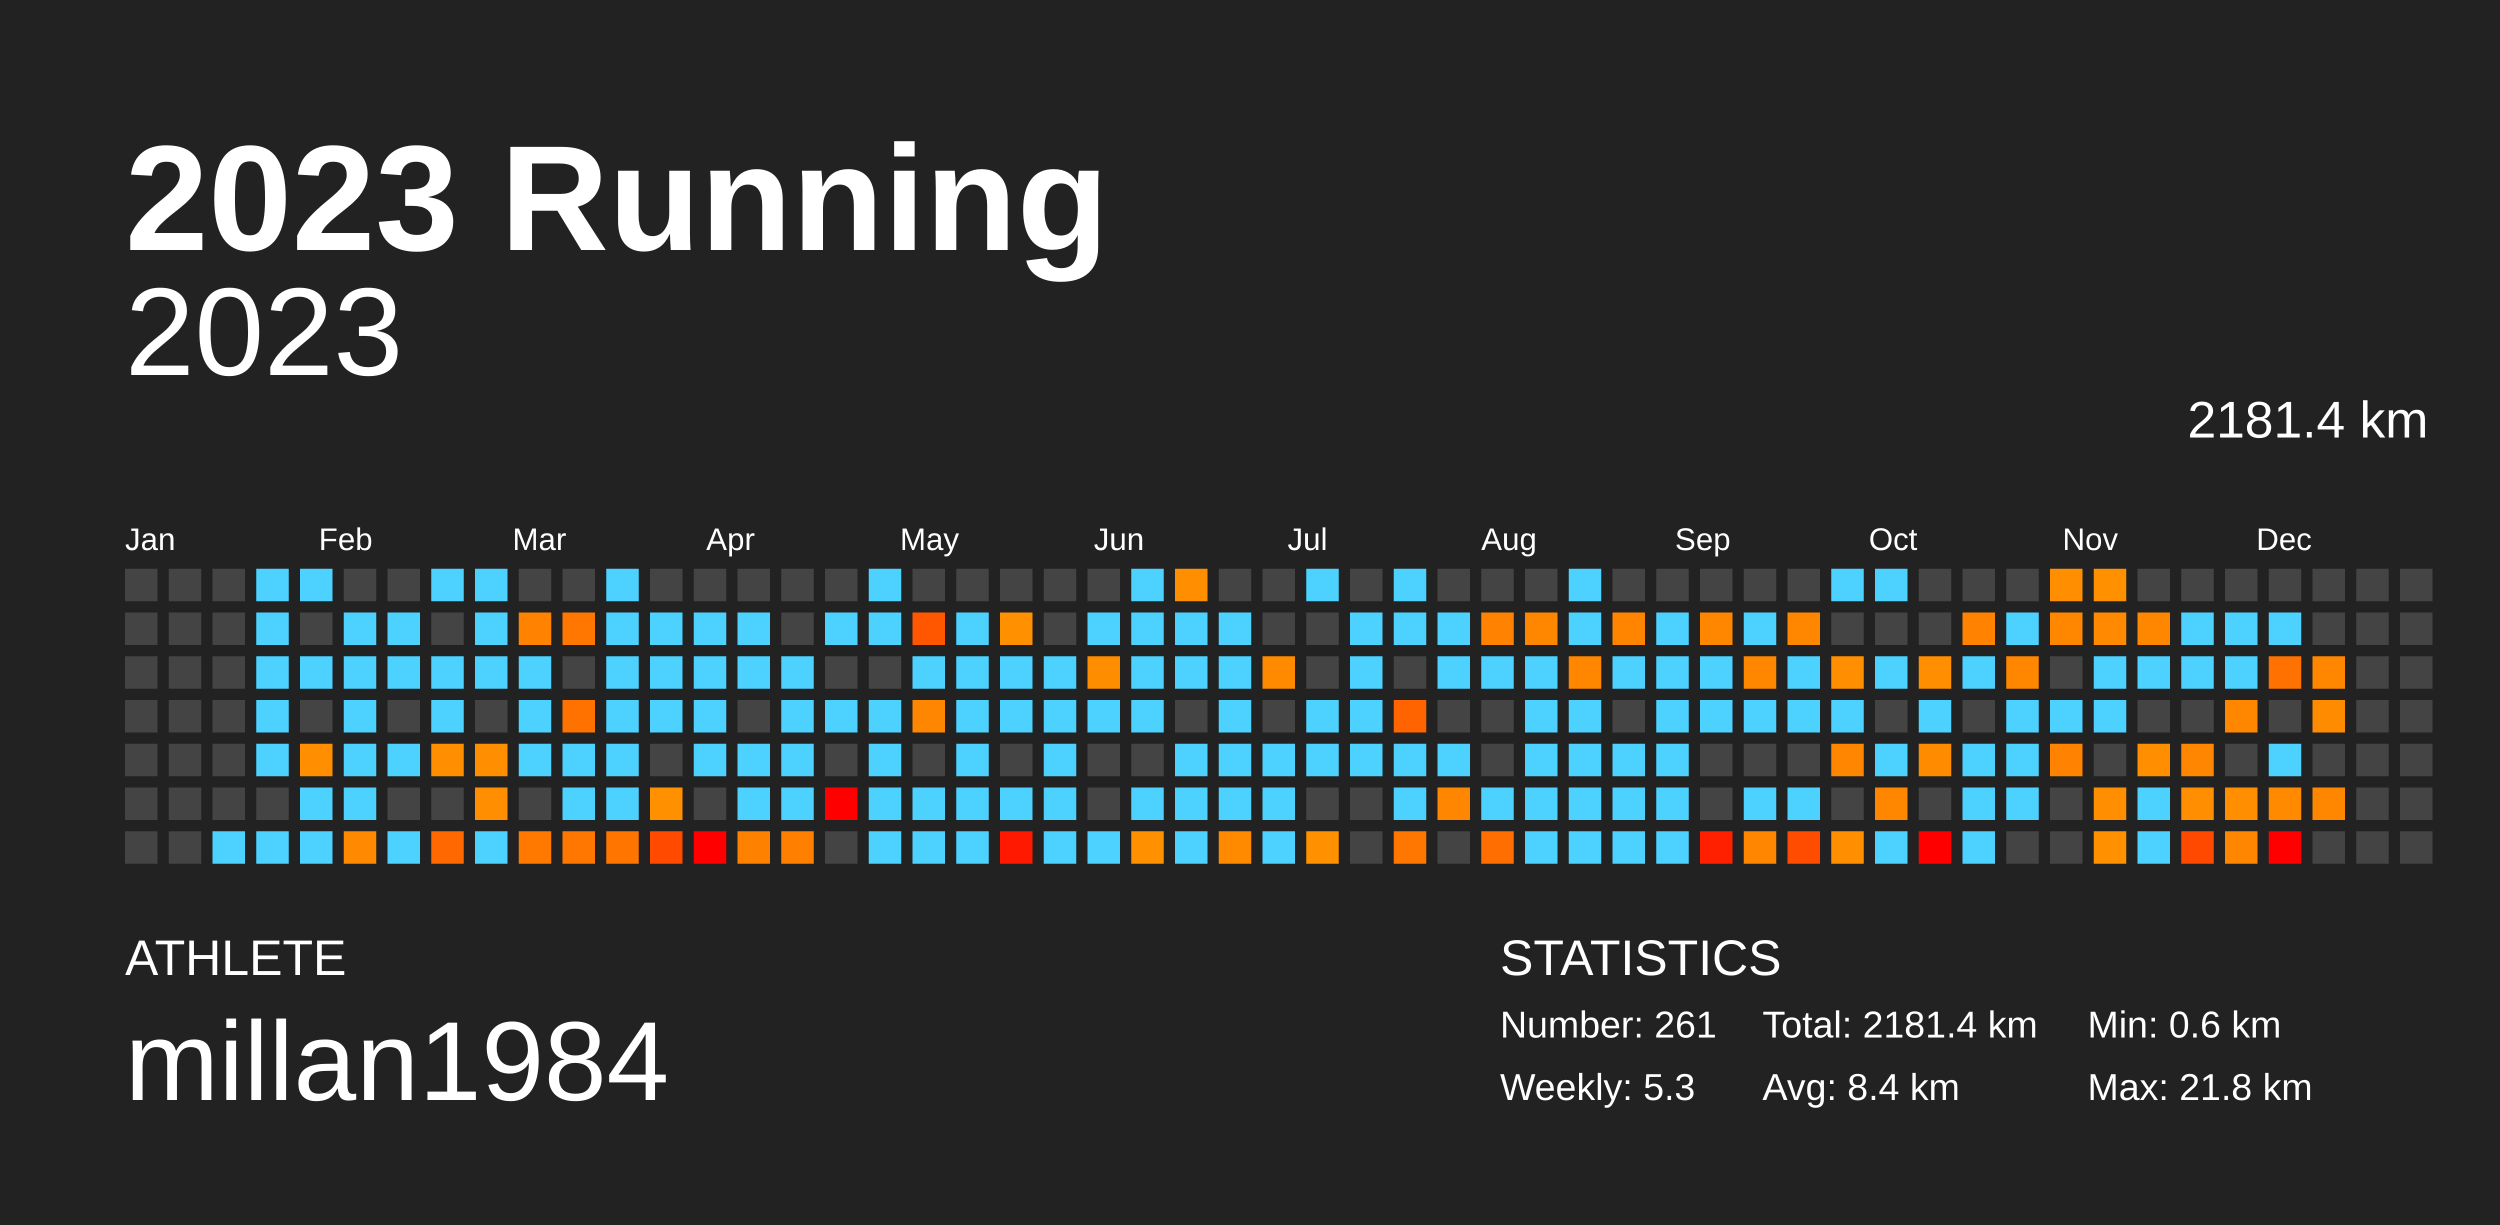
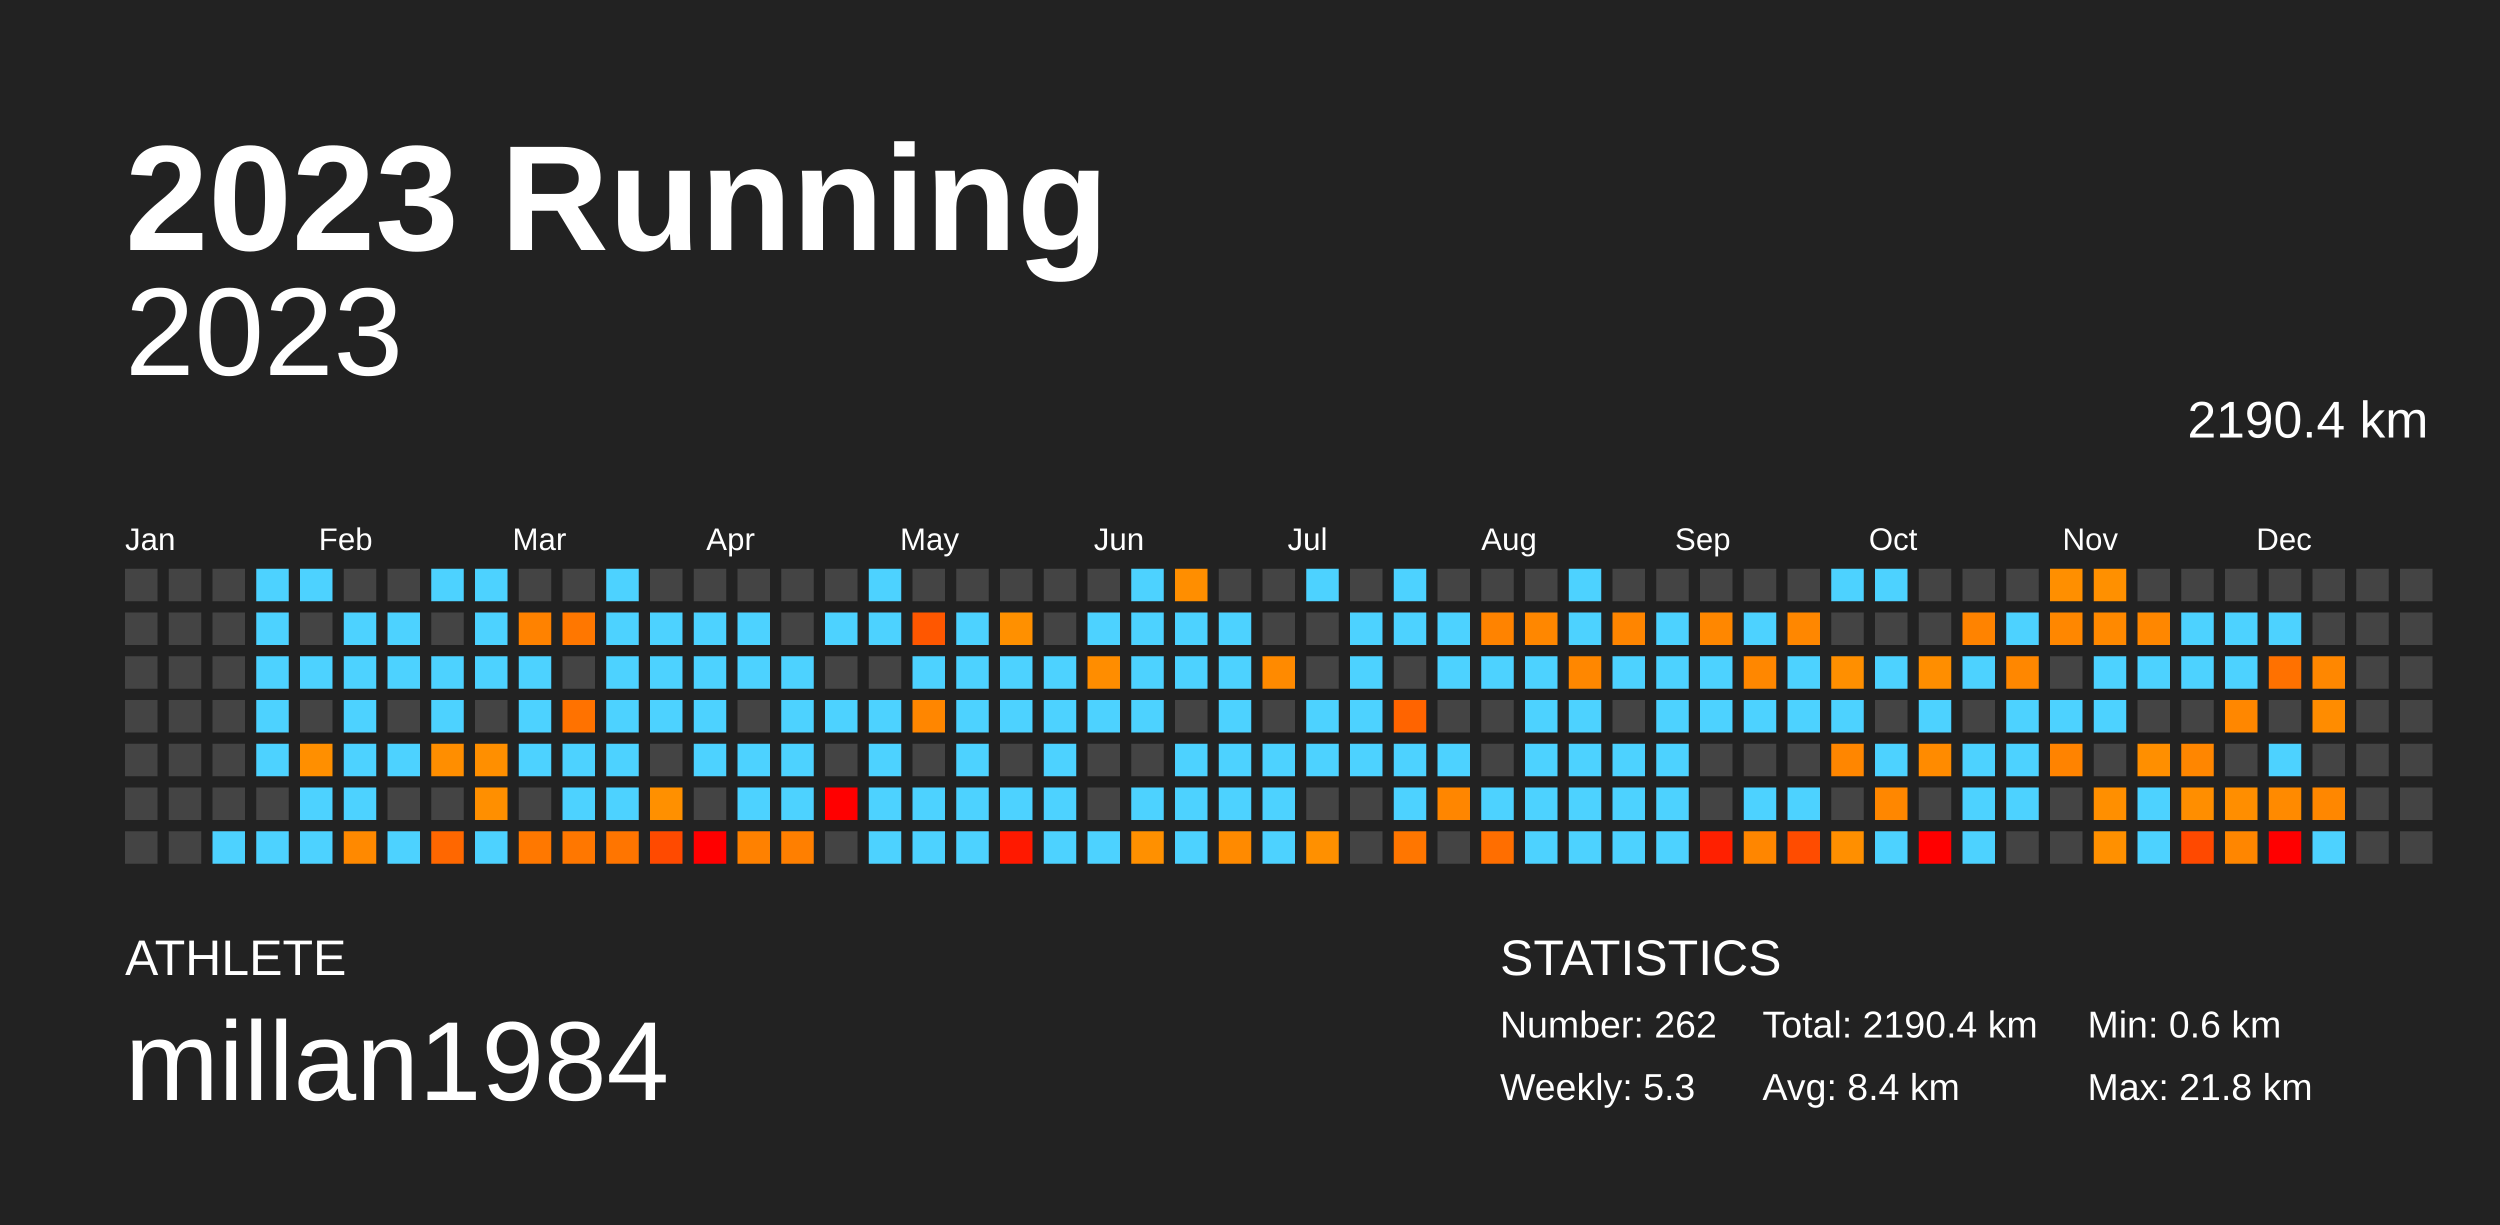
<svg xmlns="http://www.w3.org/2000/svg" baseProfile="full" height="98mm" version="1.1" viewBox="0,0,200,98" width="200mm">
  <defs />
  <rect fill="#222222" height="98" width="200" x="0" y="0" />
  <text fill="#FFFFFF" style="font-size:12px; font-family:Arial; font-weight:bold;" x="10" y="20">2023 Running</text>
  <text fill="#FFFFFF" style="font-size:4px; font-family:Arial" x="10" y="78">ATHLETE</text>
  <text fill="#FFFFFF" style="font-size:9px; font-family:Arial" x="10" y="88">millan1984</text>
  <text fill="#FFFFFF" style="font-size:4px; font-family:Arial" x="120" y="78">STATISTICS</text>
-   <text fill="#FFFFFF" style="font-size:3px; font-family:Arial" x="120" y="83">Number: 261</text>
+   <text fill="#FFFFFF" style="font-size:3px; font-family:Arial" x="120" y="83">Number: 262</text>
  <text fill="#FFFFFF" style="font-size:3px; font-family:Arial" x="120" y="88">Weekly: 5.3</text>
-   <text fill="#FFFFFF" style="font-size:3px; font-family:Arial" x="141" y="83">Total: 2181.4 km</text>
+   <text fill="#FFFFFF" style="font-size:3px; font-family:Arial" x="141" y="83">Total: 2190.4 km</text>
  <text fill="#FFFFFF" style="font-size:3px; font-family:Arial" x="141" y="88">Avg: 8.4 km</text>
  <text fill="#FFFFFF" style="font-size:3px; font-family:Arial" x="167" y="83">Min: 0.6 km</text>
  <text fill="#FFFFFF" style="font-size:3px; font-family:Arial" x="167" y="88">Max: 21.8 km</text>
  <text alignment-baseline="hanging" fill="#FFFFFF" style="font-size:10.0px; font-family:Arial;" x="10" y="30">2023</text>
-   <text alignment-baseline="hanging" fill="#FFFFFF" style="font-size:4.125px; font-family:Arial;" x="175" y="35">2181.4 km</text>
+   <text alignment-baseline="hanging" fill="#FFFFFF" style="font-size:4.125px; font-family:Arial;" x="175" y="35">2190.4 km</text>
  <text fill="#FFFFFF" style="font-size:2.5px; font-family:Arial" x="10.0" y="44">Jan</text>
  <text fill="#FFFFFF" style="font-size:2.5px; font-family:Arial" x="25.5" y="44">Feb</text>
  <text fill="#FFFFFF" style="font-size:2.5px; font-family:Arial" x="41.0" y="44">Mar</text>
  <text fill="#FFFFFF" style="font-size:2.5px; font-family:Arial" x="56.5" y="44">Apr</text>
  <text fill="#FFFFFF" style="font-size:2.5px; font-family:Arial" x="72.0" y="44">May</text>
  <text fill="#FFFFFF" style="font-size:2.5px; font-family:Arial" x="87.5" y="44">Jun</text>
  <text fill="#FFFFFF" style="font-size:2.5px; font-family:Arial" x="103.0" y="44">Jul</text>
  <text fill="#FFFFFF" style="font-size:2.5px; font-family:Arial" x="118.5" y="44">Aug</text>
  <text fill="#FFFFFF" style="font-size:2.5px; font-family:Arial" x="134.0" y="44">Sep</text>
  <text fill="#FFFFFF" style="font-size:2.5px; font-family:Arial" x="149.5" y="44">Oct</text>
  <text fill="#FFFFFF" style="font-size:2.5px; font-family:Arial" x="165.0" y="44">Nov</text>
  <text fill="#FFFFFF" style="font-size:2.5px; font-family:Arial" x="180.5" y="44">Dec</text>
  <rect fill="#444444" height="2.6" width="2.6" x="10.0" y="45.5" />
  <rect fill="#444444" height="2.6" width="2.6" x="10.0" y="49.0" />
  <rect fill="#444444" height="2.6" width="2.6" x="10.0" y="52.5" />
  <rect fill="#444444" height="2.6" width="2.6" x="10.0" y="56.0" />
  <rect fill="#444444" height="2.6" width="2.6" x="10.0" y="59.5" />
  <rect fill="#444444" height="2.6" width="2.6" x="10.0" y="63.0" />
  <rect fill="#444444" height="2.6" width="2.6" x="10.0" y="66.5" />
  <rect fill="#444444" height="2.6" width="2.6" x="13.5" y="45.5" />
  <rect fill="#444444" height="2.6" width="2.6" x="13.5" y="49.0" />
  <rect fill="#444444" height="2.6" width="2.6" x="13.5" y="52.5" />
  <rect fill="#444444" height="2.6" width="2.6" x="13.5" y="56.0" />
  <rect fill="#444444" height="2.6" width="2.6" x="13.5" y="59.5" />
  <rect fill="#444444" height="2.6" width="2.6" x="13.5" y="63.0" />
  <rect fill="#444444" height="2.6" width="2.6" x="13.5" y="66.5" />
  <rect fill="#444444" height="2.6" width="2.6" x="17.0" y="45.5" />
  <rect fill="#444444" height="2.6" width="2.6" x="17.0" y="49.0" />
  <rect fill="#444444" height="2.6" width="2.6" x="17.0" y="52.5" />
  <rect fill="#444444" height="2.6" width="2.6" x="17.0" y="56.0" />
  <rect fill="#444444" height="2.6" width="2.6" x="17.0" y="59.5" />
  <rect fill="#444444" height="2.6" width="2.6" x="17.0" y="63.0" />
  <rect fill="#4dd2ff" height="2.6" width="2.6" x="17.0" y="66.5" />
  <rect fill="#4dd2ff" height="2.6" width="2.6" x="20.5" y="45.5" />
  <rect fill="#4dd2ff" height="2.6" width="2.6" x="20.5" y="49.0" />
  <rect fill="#4dd2ff" height="2.6" width="2.6" x="20.5" y="52.5" />
  <rect fill="#4dd2ff" height="2.6" width="2.6" x="20.5" y="56.0" />
  <rect fill="#4dd2ff" height="2.6" width="2.6" x="20.5" y="59.5" />
  <rect fill="#444444" height="2.6" width="2.6" x="20.5" y="63.0" />
  <rect fill="#4dd2ff" height="2.6" width="2.6" x="20.5" y="66.5" />
  <rect fill="#4dd2ff" height="2.6" width="2.6" x="24.0" y="45.5" />
  <rect fill="#444444" height="2.6" width="2.6" x="24.0" y="49.0" />
  <rect fill="#4dd2ff" height="2.6" width="2.6" x="24.0" y="52.5" />
  <rect fill="#444444" height="2.6" width="2.6" x="24.0" y="56.0" />
  <rect fill="#ff8f00" height="2.6" width="2.6" x="24.0" y="59.5" />
  <rect fill="#4dd2ff" height="2.6" width="2.6" x="24.0" y="63.0" />
  <rect fill="#4dd2ff" height="2.6" width="2.6" x="24.0" y="66.5" />
  <rect fill="#444444" height="2.6" width="2.6" x="27.5" y="45.5" />
  <rect fill="#4dd2ff" height="2.6" width="2.6" x="27.5" y="49.0" />
  <rect fill="#4dd2ff" height="2.6" width="2.6" x="27.5" y="52.5" />
  <rect fill="#4dd2ff" height="2.6" width="2.6" x="27.5" y="56.0" />
  <rect fill="#4dd2ff" height="2.6" width="2.6" x="27.5" y="59.5" />
  <rect fill="#4dd2ff" height="2.6" width="2.6" x="27.5" y="63.0" />
  <rect fill="#ff8900" height="2.6" width="2.6" x="27.5" y="66.5" />
  <rect fill="#444444" height="2.6" width="2.6" x="31.0" y="45.5" />
  <rect fill="#4dd2ff" height="2.6" width="2.6" x="31.0" y="49.0" />
  <rect fill="#4dd2ff" height="2.6" width="2.6" x="31.0" y="52.5" />
  <rect fill="#444444" height="2.6" width="2.6" x="31.0" y="56.0" />
  <rect fill="#4dd2ff" height="2.6" width="2.6" x="31.0" y="59.5" />
  <rect fill="#444444" height="2.6" width="2.6" x="31.0" y="63.0" />
  <rect fill="#4dd2ff" height="2.6" width="2.6" x="31.0" y="66.5" />
  <rect fill="#4dd2ff" height="2.6" width="2.6" x="34.5" y="45.5" />
  <rect fill="#444444" height="2.6" width="2.6" x="34.5" y="49.0" />
  <rect fill="#4dd2ff" height="2.6" width="2.6" x="34.5" y="52.5" />
  <rect fill="#4dd2ff" height="2.6" width="2.6" x="34.5" y="56.0" />
  <rect fill="#ff8e00" height="2.6" width="2.6" x="34.5" y="59.5" />
  <rect fill="#444444" height="2.6" width="2.6" x="34.5" y="63.0" />
  <rect fill="#ff6700" height="2.6" width="2.6" x="34.5" y="66.5" />
  <rect fill="#4dd2ff" height="2.6" width="2.6" x="38.0" y="45.5" />
  <rect fill="#4dd2ff" height="2.6" width="2.6" x="38.0" y="49.0" />
  <rect fill="#4dd2ff" height="2.6" width="2.6" x="38.0" y="52.5" />
  <rect fill="#444444" height="2.6" width="2.6" x="38.0" y="56.0" />
  <rect fill="#ff8f00" height="2.6" width="2.6" x="38.0" y="59.5" />
  <rect fill="#ff8f00" height="2.6" width="2.6" x="38.0" y="63.0" />
  <rect fill="#4dd2ff" height="2.6" width="2.6" x="38.0" y="66.5" />
  <rect fill="#444444" height="2.6" width="2.6" x="41.5" y="45.5" />
  <rect fill="#ff8200" height="2.6" width="2.6" x="41.5" y="49.0" />
  <rect fill="#4dd2ff" height="2.6" width="2.6" x="41.5" y="52.5" />
  <rect fill="#4dd2ff" height="2.6" width="2.6" x="41.5" y="56.0" />
  <rect fill="#4dd2ff" height="2.6" width="2.6" x="41.5" y="59.5" />
  <rect fill="#444444" height="2.6" width="2.6" x="41.5" y="63.0" />
  <rect fill="#ff7800" height="2.6" width="2.6" x="41.5" y="66.5" />
  <rect fill="#444444" height="2.6" width="2.6" x="45.0" y="45.5" />
  <rect fill="#ff7700" height="2.6" width="2.6" x="45.0" y="49.0" />
  <rect fill="#444444" height="2.6" width="2.6" x="45.0" y="52.5" />
  <rect fill="#ff7200" height="2.6" width="2.6" x="45.0" y="56.0" />
  <rect fill="#4dd2ff" height="2.6" width="2.6" x="45.0" y="59.5" />
  <rect fill="#4dd2ff" height="2.6" width="2.6" x="45.0" y="63.0" />
  <rect fill="#ff7700" height="2.6" width="2.6" x="45.0" y="66.5" />
  <rect fill="#4dd2ff" height="2.6" width="2.6" x="48.5" y="45.5" />
  <rect fill="#4dd2ff" height="2.6" width="2.6" x="48.5" y="49.0" />
  <rect fill="#4dd2ff" height="2.6" width="2.6" x="48.5" y="52.5" />
  <rect fill="#4dd2ff" height="2.6" width="2.6" x="48.5" y="56.0" />
  <rect fill="#4dd2ff" height="2.6" width="2.6" x="48.5" y="59.5" />
  <rect fill="#4dd2ff" height="2.6" width="2.6" x="48.5" y="63.0" />
  <rect fill="#ff7500" height="2.6" width="2.6" x="48.5" y="66.5" />
  <rect fill="#444444" height="2.6" width="2.6" x="52.0" y="45.5" />
  <rect fill="#4dd2ff" height="2.6" width="2.6" x="52.0" y="49.0" />
  <rect fill="#4dd2ff" height="2.6" width="2.6" x="52.0" y="52.5" />
  <rect fill="#4dd2ff" height="2.6" width="2.6" x="52.0" y="56.0" />
  <rect fill="#444444" height="2.6" width="2.6" x="52.0" y="59.5" />
  <rect fill="#ff9000" height="2.6" width="2.6" x="52.0" y="63.0" />
  <rect fill="#ff4a00" height="2.6" width="2.6" x="52.0" y="66.5" />
  <rect fill="#444444" height="2.6" width="2.6" x="55.5" y="45.5" />
  <rect fill="#4dd2ff" height="2.6" width="2.6" x="55.5" y="49.0" />
  <rect fill="#4dd2ff" height="2.6" width="2.6" x="55.5" y="52.5" />
  <rect fill="#4dd2ff" height="2.6" width="2.6" x="55.5" y="56.0" />
  <rect fill="#4dd2ff" height="2.6" width="2.6" x="55.5" y="59.5" />
  <rect fill="#444444" height="2.6" width="2.6" x="55.5" y="63.0" />
  <rect fill="red" height="2.6" width="2.6" x="55.5" y="66.5" />
  <rect fill="#444444" height="2.6" width="2.6" x="59.0" y="45.5" />
  <rect fill="#4dd2ff" height="2.6" width="2.6" x="59.0" y="49.0" />
  <rect fill="#4dd2ff" height="2.6" width="2.6" x="59.0" y="52.5" />
  <rect fill="#444444" height="2.6" width="2.6" x="59.0" y="56.0" />
  <rect fill="#4dd2ff" height="2.6" width="2.6" x="59.0" y="59.5" />
  <rect fill="#4dd2ff" height="2.6" width="2.6" x="59.0" y="63.0" />
  <rect fill="#ff8100" height="2.6" width="2.6" x="59.0" y="66.5" />
  <rect fill="#444444" height="2.6" width="2.6" x="62.5" y="45.5" />
  <rect fill="#444444" height="2.6" width="2.6" x="62.5" y="49.0" />
  <rect fill="#4dd2ff" height="2.6" width="2.6" x="62.5" y="52.5" />
  <rect fill="#4dd2ff" height="2.6" width="2.6" x="62.5" y="56.0" />
  <rect fill="#4dd2ff" height="2.6" width="2.6" x="62.5" y="59.5" />
  <rect fill="#4dd2ff" height="2.6" width="2.6" x="62.5" y="63.0" />
  <rect fill="#ff7f00" height="2.6" width="2.6" x="62.5" y="66.5" />
  <rect fill="#444444" height="2.6" width="2.6" x="66.0" y="45.5" />
  <rect fill="#4dd2ff" height="2.6" width="2.6" x="66.0" y="49.0" />
  <rect fill="#444444" height="2.6" width="2.6" x="66.0" y="52.5" />
  <rect fill="#4dd2ff" height="2.6" width="2.6" x="66.0" y="56.0" />
  <rect fill="#444444" height="2.6" width="2.6" x="66.0" y="59.5" />
  <rect fill="red" height="2.6" width="2.6" x="66.0" y="63.0" />
  <rect fill="#444444" height="2.6" width="2.6" x="66.0" y="66.5" />
  <rect fill="#4dd2ff" height="2.6" width="2.6" x="69.5" y="45.5" />
  <rect fill="#4dd2ff" height="2.6" width="2.6" x="69.5" y="49.0" />
  <rect fill="#444444" height="2.6" width="2.6" x="69.5" y="52.5" />
  <rect fill="#4dd2ff" height="2.6" width="2.6" x="69.5" y="56.0" />
  <rect fill="#4dd2ff" height="2.6" width="2.6" x="69.5" y="59.5" />
  <rect fill="#4dd2ff" height="2.6" width="2.6" x="69.5" y="63.0" />
  <rect fill="#4dd2ff" height="2.6" width="2.6" x="69.5" y="66.5" />
  <rect fill="#444444" height="2.6" width="2.6" x="73.0" y="45.5" />
  <rect fill="#ff5700" height="2.6" width="2.6" x="73.0" y="49.0" />
  <rect fill="#4dd2ff" height="2.6" width="2.6" x="73.0" y="52.5" />
  <rect fill="#ff8600" height="2.6" width="2.6" x="73.0" y="56.0" />
  <rect fill="#444444" height="2.6" width="2.6" x="73.0" y="59.5" />
  <rect fill="#4dd2ff" height="2.6" width="2.6" x="73.0" y="63.0" />
  <rect fill="#4dd2ff" height="2.6" width="2.6" x="73.0" y="66.5" />
  <rect fill="#444444" height="2.6" width="2.6" x="76.5" y="45.5" />
  <rect fill="#4dd2ff" height="2.6" width="2.6" x="76.5" y="49.0" />
  <rect fill="#4dd2ff" height="2.6" width="2.6" x="76.5" y="52.5" />
  <rect fill="#4dd2ff" height="2.6" width="2.6" x="76.5" y="56.0" />
  <rect fill="#4dd2ff" height="2.6" width="2.6" x="76.5" y="59.5" />
  <rect fill="#4dd2ff" height="2.6" width="2.6" x="76.5" y="63.0" />
  <rect fill="#4dd2ff" height="2.6" width="2.6" x="76.5" y="66.5" />
  <rect fill="#444444" height="2.6" width="2.6" x="80.0" y="45.5" />
  <rect fill="#ff9000" height="2.6" width="2.6" x="80.0" y="49.0" />
  <rect fill="#4dd2ff" height="2.6" width="2.6" x="80.0" y="52.5" />
  <rect fill="#4dd2ff" height="2.6" width="2.6" x="80.0" y="56.0" />
  <rect fill="#444444" height="2.6" width="2.6" x="80.0" y="59.5" />
  <rect fill="#4dd2ff" height="2.6" width="2.6" x="80.0" y="63.0" />
  <rect fill="#ff1900" height="2.6" width="2.6" x="80.0" y="66.5" />
  <rect fill="#444444" height="2.6" width="2.6" x="83.5" y="45.5" />
  <rect fill="#444444" height="2.6" width="2.6" x="83.5" y="49.0" />
  <rect fill="#4dd2ff" height="2.6" width="2.6" x="83.5" y="52.5" />
  <rect fill="#4dd2ff" height="2.6" width="2.6" x="83.5" y="56.0" />
  <rect fill="#4dd2ff" height="2.6" width="2.6" x="83.5" y="59.5" />
  <rect fill="#4dd2ff" height="2.6" width="2.6" x="83.5" y="63.0" />
  <rect fill="#4dd2ff" height="2.6" width="2.6" x="83.5" y="66.5" />
  <rect fill="#444444" height="2.6" width="2.6" x="87.0" y="45.5" />
  <rect fill="#4dd2ff" height="2.6" width="2.6" x="87.0" y="49.0" />
  <rect fill="#ff8d00" height="2.6" width="2.6" x="87.0" y="52.5" />
  <rect fill="#4dd2ff" height="2.6" width="2.6" x="87.0" y="56.0" />
  <rect fill="#444444" height="2.6" width="2.6" x="87.0" y="59.5" />
  <rect fill="#444444" height="2.6" width="2.6" x="87.0" y="63.0" />
  <rect fill="#4dd2ff" height="2.6" width="2.6" x="87.0" y="66.5" />
  <rect fill="#4dd2ff" height="2.6" width="2.6" x="90.5" y="45.5" />
  <rect fill="#4dd2ff" height="2.6" width="2.6" x="90.5" y="49.0" />
  <rect fill="#4dd2ff" height="2.6" width="2.6" x="90.5" y="52.5" />
  <rect fill="#4dd2ff" height="2.6" width="2.6" x="90.5" y="56.0" />
  <rect fill="#444444" height="2.6" width="2.6" x="90.5" y="59.5" />
  <rect fill="#4dd2ff" height="2.6" width="2.6" x="90.5" y="63.0" />
  <rect fill="#ff9000" height="2.6" width="2.6" x="90.5" y="66.5" />
  <rect fill="#ff8e00" height="2.6" width="2.6" x="94.0" y="45.5" />
  <rect fill="#4dd2ff" height="2.6" width="2.6" x="94.0" y="49.0" />
  <rect fill="#4dd2ff" height="2.6" width="2.6" x="94.0" y="52.5" />
  <rect fill="#444444" height="2.6" width="2.6" x="94.0" y="56.0" />
  <rect fill="#4dd2ff" height="2.6" width="2.6" x="94.0" y="59.5" />
  <rect fill="#4dd2ff" height="2.6" width="2.6" x="94.0" y="63.0" />
  <rect fill="#4dd2ff" height="2.6" width="2.6" x="94.0" y="66.5" />
  <rect fill="#444444" height="2.6" width="2.6" x="97.5" y="45.5" />
  <rect fill="#4dd2ff" height="2.6" width="2.6" x="97.5" y="49.0" />
  <rect fill="#4dd2ff" height="2.6" width="2.6" x="97.5" y="52.5" />
  <rect fill="#4dd2ff" height="2.6" width="2.6" x="97.5" y="56.0" />
  <rect fill="#4dd2ff" height="2.6" width="2.6" x="97.5" y="59.5" />
  <rect fill="#4dd2ff" height="2.6" width="2.6" x="97.5" y="63.0" />
  <rect fill="#ff8a00" height="2.6" width="2.6" x="97.5" y="66.5" />
  <rect fill="#444444" height="2.6" width="2.6" x="101.0" y="45.5" />
  <rect fill="#444444" height="2.6" width="2.6" x="101.0" y="49.0" />
  <rect fill="#ff8a00" height="2.6" width="2.6" x="101.0" y="52.5" />
  <rect fill="#444444" height="2.6" width="2.6" x="101.0" y="56.0" />
  <rect fill="#4dd2ff" height="2.6" width="2.6" x="101.0" y="59.5" />
  <rect fill="#4dd2ff" height="2.6" width="2.6" x="101.0" y="63.0" />
  <rect fill="#4dd2ff" height="2.6" width="2.6" x="101.0" y="66.5" />
  <rect fill="#4dd2ff" height="2.6" width="2.6" x="104.5" y="45.5" />
  <rect fill="#444444" height="2.6" width="2.6" x="104.5" y="49.0" />
  <rect fill="#444444" height="2.6" width="2.6" x="104.5" y="52.5" />
  <rect fill="#4dd2ff" height="2.6" width="2.6" x="104.5" y="56.0" />
  <rect fill="#4dd2ff" height="2.6" width="2.6" x="104.5" y="59.5" />
  <rect fill="#444444" height="2.6" width="2.6" x="104.5" y="63.0" />
  <rect fill="#ff9000" height="2.6" width="2.6" x="104.5" y="66.5" />
  <rect fill="#444444" height="2.6" width="2.6" x="108.0" y="45.5" />
  <rect fill="#4dd2ff" height="2.6" width="2.6" x="108.0" y="49.0" />
  <rect fill="#4dd2ff" height="2.6" width="2.6" x="108.0" y="52.5" />
  <rect fill="#4dd2ff" height="2.6" width="2.6" x="108.0" y="56.0" />
  <rect fill="#4dd2ff" height="2.6" width="2.6" x="108.0" y="59.5" />
  <rect fill="#444444" height="2.6" width="2.6" x="108.0" y="63.0" />
  <rect fill="#444444" height="2.6" width="2.6" x="108.0" y="66.5" />
  <rect fill="#4dd2ff" height="2.6" width="2.6" x="111.5" y="45.5" />
  <rect fill="#4dd2ff" height="2.6" width="2.6" x="111.5" y="49.0" />
  <rect fill="#444444" height="2.6" width="2.6" x="111.5" y="52.5" />
  <rect fill="#ff6400" height="2.6" width="2.6" x="111.5" y="56.0" />
  <rect fill="#4dd2ff" height="2.6" width="2.6" x="111.5" y="59.5" />
  <rect fill="#4dd2ff" height="2.6" width="2.6" x="111.5" y="63.0" />
  <rect fill="#ff7600" height="2.6" width="2.6" x="111.5" y="66.5" />
  <rect fill="#444444" height="2.6" width="2.6" x="115.0" y="45.5" />
  <rect fill="#4dd2ff" height="2.6" width="2.6" x="115.0" y="49.0" />
  <rect fill="#4dd2ff" height="2.6" width="2.6" x="115.0" y="52.5" />
  <rect fill="#444444" height="2.6" width="2.6" x="115.0" y="56.0" />
  <rect fill="#4dd2ff" height="2.6" width="2.6" x="115.0" y="59.5" />
  <rect fill="#ff8600" height="2.6" width="2.6" x="115.0" y="63.0" />
  <rect fill="#444444" height="2.6" width="2.6" x="115.0" y="66.5" />
  <rect fill="#444444" height="2.6" width="2.6" x="118.5" y="45.5" />
  <rect fill="#ff8300" height="2.6" width="2.6" x="118.5" y="49.0" />
  <rect fill="#4dd2ff" height="2.6" width="2.6" x="118.5" y="52.5" />
  <rect fill="#444444" height="2.6" width="2.6" x="118.5" y="56.0" />
  <rect fill="#444444" height="2.6" width="2.6" x="118.5" y="59.5" />
  <rect fill="#4dd2ff" height="2.6" width="2.6" x="118.5" y="63.0" />
  <rect fill="#ff6e00" height="2.6" width="2.6" x="118.5" y="66.5" />
  <rect fill="#444444" height="2.6" width="2.6" x="122.0" y="45.5" />
  <rect fill="#ff8700" height="2.6" width="2.6" x="122.0" y="49.0" />
  <rect fill="#4dd2ff" height="2.6" width="2.6" x="122.0" y="52.5" />
  <rect fill="#4dd2ff" height="2.6" width="2.6" x="122.0" y="56.0" />
  <rect fill="#4dd2ff" height="2.6" width="2.6" x="122.0" y="59.5" />
  <rect fill="#4dd2ff" height="2.6" width="2.6" x="122.0" y="63.0" />
  <rect fill="#4dd2ff" height="2.6" width="2.6" x="122.0" y="66.5" />
  <rect fill="#4dd2ff" height="2.6" width="2.6" x="125.5" y="45.5" />
  <rect fill="#4dd2ff" height="2.6" width="2.6" x="125.5" y="49.0" />
  <rect fill="#ff8700" height="2.6" width="2.6" x="125.5" y="52.5" />
  <rect fill="#4dd2ff" height="2.6" width="2.6" x="125.5" y="56.0" />
  <rect fill="#4dd2ff" height="2.6" width="2.6" x="125.5" y="59.5" />
  <rect fill="#4dd2ff" height="2.6" width="2.6" x="125.5" y="63.0" />
  <rect fill="#4dd2ff" height="2.6" width="2.6" x="125.5" y="66.5" />
  <rect fill="#444444" height="2.6" width="2.6" x="129.0" y="45.5" />
  <rect fill="#ff8500" height="2.6" width="2.6" x="129.0" y="49.0" />
  <rect fill="#4dd2ff" height="2.6" width="2.6" x="129.0" y="52.5" />
  <rect fill="#444444" height="2.6" width="2.6" x="129.0" y="56.0" />
  <rect fill="#4dd2ff" height="2.6" width="2.6" x="129.0" y="59.5" />
  <rect fill="#4dd2ff" height="2.6" width="2.6" x="129.0" y="63.0" />
  <rect fill="#4dd2ff" height="2.6" width="2.6" x="129.0" y="66.5" />
  <rect fill="#444444" height="2.6" width="2.6" x="132.5" y="45.5" />
  <rect fill="#4dd2ff" height="2.6" width="2.6" x="132.5" y="49.0" />
  <rect fill="#4dd2ff" height="2.6" width="2.6" x="132.5" y="52.5" />
  <rect fill="#4dd2ff" height="2.6" width="2.6" x="132.5" y="56.0" />
  <rect fill="#4dd2ff" height="2.6" width="2.6" x="132.5" y="59.5" />
  <rect fill="#4dd2ff" height="2.6" width="2.6" x="132.5" y="63.0" />
  <rect fill="#4dd2ff" height="2.6" width="2.6" x="132.5" y="66.5" />
  <rect fill="#444444" height="2.6" width="2.6" x="136.0" y="45.5" />
  <rect fill="#ff8700" height="2.6" width="2.6" x="136.0" y="49.0" />
  <rect fill="#4dd2ff" height="2.6" width="2.6" x="136.0" y="52.5" />
  <rect fill="#4dd2ff" height="2.6" width="2.6" x="136.0" y="56.0" />
  <rect fill="#444444" height="2.6" width="2.6" x="136.0" y="59.5" />
  <rect fill="#444444" height="2.6" width="2.6" x="136.0" y="63.0" />
  <rect fill="#ff2000" height="2.6" width="2.6" x="136.0" y="66.5" />
  <rect fill="#444444" height="2.6" width="2.6" x="139.5" y="45.5" />
  <rect fill="#4dd2ff" height="2.6" width="2.6" x="139.5" y="49.0" />
  <rect fill="#ff8700" height="2.6" width="2.6" x="139.5" y="52.5" />
  <rect fill="#4dd2ff" height="2.6" width="2.6" x="139.5" y="56.0" />
  <rect fill="#444444" height="2.6" width="2.6" x="139.5" y="59.5" />
  <rect fill="#4dd2ff" height="2.6" width="2.6" x="139.5" y="63.0" />
  <rect fill="#ff8600" height="2.6" width="2.6" x="139.5" y="66.5" />
  <rect fill="#444444" height="2.6" width="2.6" x="143.0" y="45.5" />
  <rect fill="#ff8700" height="2.6" width="2.6" x="143.0" y="49.0" />
  <rect fill="#4dd2ff" height="2.6" width="2.6" x="143.0" y="52.5" />
  <rect fill="#4dd2ff" height="2.6" width="2.6" x="143.0" y="56.0" />
  <rect fill="#444444" height="2.6" width="2.6" x="143.0" y="59.5" />
  <rect fill="#4dd2ff" height="2.6" width="2.6" x="143.0" y="63.0" />
  <rect fill="#ff4c00" height="2.6" width="2.6" x="143.0" y="66.5" />
  <rect fill="#4dd2ff" height="2.6" width="2.6" x="146.5" y="45.5" />
  <rect fill="#444444" height="2.6" width="2.6" x="146.5" y="49.0" />
  <rect fill="#ff8f00" height="2.6" width="2.6" x="146.5" y="52.5" />
  <rect fill="#4dd2ff" height="2.6" width="2.6" x="146.5" y="56.0" />
  <rect fill="#ff8600" height="2.6" width="2.6" x="146.5" y="59.5" />
  <rect fill="#444444" height="2.6" width="2.6" x="146.5" y="63.0" />
  <rect fill="#ff8f00" height="2.6" width="2.6" x="146.5" y="66.5" />
  <rect fill="#4dd2ff" height="2.6" width="2.6" x="150.0" y="45.5" />
  <rect fill="#444444" height="2.6" width="2.6" x="150.0" y="49.0" />
  <rect fill="#4dd2ff" height="2.6" width="2.6" x="150.0" y="52.5" />
  <rect fill="#444444" height="2.6" width="2.6" x="150.0" y="56.0" />
  <rect fill="#4dd2ff" height="2.6" width="2.6" x="150.0" y="59.5" />
  <rect fill="#ff8700" height="2.6" width="2.6" x="150.0" y="63.0" />
  <rect fill="#4dd2ff" height="2.6" width="2.6" x="150.0" y="66.5" />
  <rect fill="#444444" height="2.6" width="2.6" x="153.5" y="45.5" />
  <rect fill="#444444" height="2.6" width="2.6" x="153.5" y="49.0" />
  <rect fill="#ff8e00" height="2.6" width="2.6" x="153.5" y="52.5" />
  <rect fill="#4dd2ff" height="2.6" width="2.6" x="153.5" y="56.0" />
  <rect fill="#ff8b00" height="2.6" width="2.6" x="153.5" y="59.5" />
  <rect fill="#444444" height="2.6" width="2.6" x="153.5" y="63.0" />
  <rect fill="red" height="2.6" width="2.6" x="153.5" y="66.5" />
  <rect fill="#444444" height="2.6" width="2.6" x="157.0" y="45.5" />
  <rect fill="#ff8300" height="2.6" width="2.6" x="157.0" y="49.0" />
  <rect fill="#4dd2ff" height="2.6" width="2.6" x="157.0" y="52.5" />
  <rect fill="#444444" height="2.6" width="2.6" x="157.0" y="56.0" />
  <rect fill="#4dd2ff" height="2.6" width="2.6" x="157.0" y="59.5" />
  <rect fill="#4dd2ff" height="2.6" width="2.6" x="157.0" y="63.0" />
  <rect fill="#4dd2ff" height="2.6" width="2.6" x="157.0" y="66.5" />
  <rect fill="#444444" height="2.6" width="2.6" x="160.5" y="45.5" />
  <rect fill="#4dd2ff" height="2.6" width="2.6" x="160.5" y="49.0" />
  <rect fill="#ff8700" height="2.6" width="2.6" x="160.5" y="52.5" />
  <rect fill="#4dd2ff" height="2.6" width="2.6" x="160.5" y="56.0" />
  <rect fill="#4dd2ff" height="2.6" width="2.6" x="160.5" y="59.5" />
  <rect fill="#4dd2ff" height="2.6" width="2.6" x="160.5" y="63.0" />
  <rect fill="#444444" height="2.6" width="2.6" x="160.5" y="66.5" />
  <rect fill="#ff8f00" height="2.6" width="2.6" x="164.0" y="45.5" />
  <rect fill="#ff8700" height="2.6" width="2.6" x="164.0" y="49.0" />
  <rect fill="#444444" height="2.6" width="2.6" x="164.0" y="52.5" />
  <rect fill="#4dd2ff" height="2.6" width="2.6" x="164.0" y="56.0" />
  <rect fill="#ff8300" height="2.6" width="2.6" x="164.0" y="59.5" />
  <rect fill="#444444" height="2.6" width="2.6" x="164.0" y="63.0" />
  <rect fill="#444444" height="2.6" width="2.6" x="164.0" y="66.5" />
  <rect fill="#ff9000" height="2.6" width="2.6" x="167.5" y="45.5" />
  <rect fill="#ff8900" height="2.6" width="2.6" x="167.5" y="49.0" />
  <rect fill="#4dd2ff" height="2.6" width="2.6" x="167.5" y="52.5" />
  <rect fill="#4dd2ff" height="2.6" width="2.6" x="167.5" y="56.0" />
  <rect fill="#444444" height="2.6" width="2.6" x="167.5" y="59.5" />
  <rect fill="#ff8f00" height="2.6" width="2.6" x="167.5" y="63.0" />
  <rect fill="#ff9000" height="2.6" width="2.6" x="167.5" y="66.5" />
  <rect fill="#444444" height="2.6" width="2.6" x="171.0" y="45.5" />
  <rect fill="#ff8700" height="2.6" width="2.6" x="171.0" y="49.0" />
  <rect fill="#4dd2ff" height="2.6" width="2.6" x="171.0" y="52.5" />
  <rect fill="#444444" height="2.6" width="2.6" x="171.0" y="56.0" />
  <rect fill="#ff8f00" height="2.6" width="2.6" x="171.0" y="59.5" />
  <rect fill="#4dd2ff" height="2.6" width="2.6" x="171.0" y="63.0" />
  <rect fill="#4dd2ff" height="2.6" width="2.6" x="171.0" y="66.5" />
  <rect fill="#444444" height="2.6" width="2.6" x="174.5" y="45.5" />
  <rect fill="#4dd2ff" height="2.6" width="2.6" x="174.5" y="49.0" />
  <rect fill="#4dd2ff" height="2.6" width="2.6" x="174.5" y="52.5" />
  <rect fill="#444444" height="2.6" width="2.6" x="174.5" y="56.0" />
  <rect fill="#ff8600" height="2.6" width="2.6" x="174.5" y="59.5" />
  <rect fill="#ff8e00" height="2.6" width="2.6" x="174.5" y="63.0" />
  <rect fill="#ff4900" height="2.6" width="2.6" x="174.5" y="66.5" />
  <rect fill="#444444" height="2.6" width="2.6" x="178.0" y="45.5" />
  <rect fill="#4dd2ff" height="2.6" width="2.6" x="178.0" y="49.0" />
  <rect fill="#4dd2ff" height="2.6" width="2.6" x="178.0" y="52.5" />
  <rect fill="#ff8700" height="2.6" width="2.6" x="178.0" y="56.0" />
  <rect fill="#444444" height="2.6" width="2.6" x="178.0" y="59.5" />
  <rect fill="#ff8e00" height="2.6" width="2.6" x="178.0" y="63.0" />
  <rect fill="#ff8600" height="2.6" width="2.6" x="178.0" y="66.5" />
  <rect fill="#444444" height="2.6" width="2.6" x="181.5" y="45.5" />
  <rect fill="#4dd2ff" height="2.6" width="2.6" x="181.5" y="49.0" />
  <rect fill="#ff7100" height="2.6" width="2.6" x="181.5" y="52.5" />
  <rect fill="#444444" height="2.6" width="2.6" x="181.5" y="56.0" />
  <rect fill="#4dd2ff" height="2.6" width="2.6" x="181.5" y="59.5" />
  <rect fill="#ff8a00" height="2.6" width="2.6" x="181.5" y="63.0" />
  <rect fill="red" height="2.6" width="2.6" x="181.5" y="66.5" />
  <rect fill="#444444" height="2.6" width="2.6" x="185.0" y="45.5" />
  <rect fill="#444444" height="2.6" width="2.6" x="185.0" y="49.0" />
  <rect fill="#ff8700" height="2.6" width="2.6" x="185.0" y="52.5" />
  <rect fill="#ff8c00" height="2.6" width="2.6" x="185.0" y="56.0" />
  <rect fill="#444444" height="2.6" width="2.6" x="185.0" y="59.5" />
  <rect fill="#ff8700" height="2.6" width="2.6" x="185.0" y="63.0" />
-   <rect fill="#444444" height="2.6" width="2.6" x="185.0" y="66.5" />
+   <rect fill="#4dd2ff" height="2.6" width="2.6" x="185.0" y="66.5" />
  <rect fill="#444444" height="2.6" width="2.6" x="188.5" y="45.5" />
  <rect fill="#444444" height="2.6" width="2.6" x="188.5" y="49.0" />
  <rect fill="#444444" height="2.6" width="2.6" x="188.5" y="52.5" />
  <rect fill="#444444" height="2.6" width="2.6" x="188.5" y="56.0" />
  <rect fill="#444444" height="2.6" width="2.6" x="188.5" y="59.5" />
  <rect fill="#444444" height="2.6" width="2.6" x="188.5" y="63.0" />
  <rect fill="#444444" height="2.6" width="2.6" x="188.5" y="66.5" />
  <rect fill="#444444" height="2.6" width="2.6" x="192.0" y="45.5" />
  <rect fill="#444444" height="2.6" width="2.6" x="192.0" y="49.0" />
  <rect fill="#444444" height="2.6" width="2.6" x="192.0" y="52.5" />
  <rect fill="#444444" height="2.6" width="2.6" x="192.0" y="56.0" />
  <rect fill="#444444" height="2.6" width="2.6" x="192.0" y="59.5" />
  <rect fill="#444444" height="2.6" width="2.6" x="192.0" y="63.0" />
  <rect fill="#444444" height="2.6" width="2.6" x="192.0" y="66.5" />
</svg>
